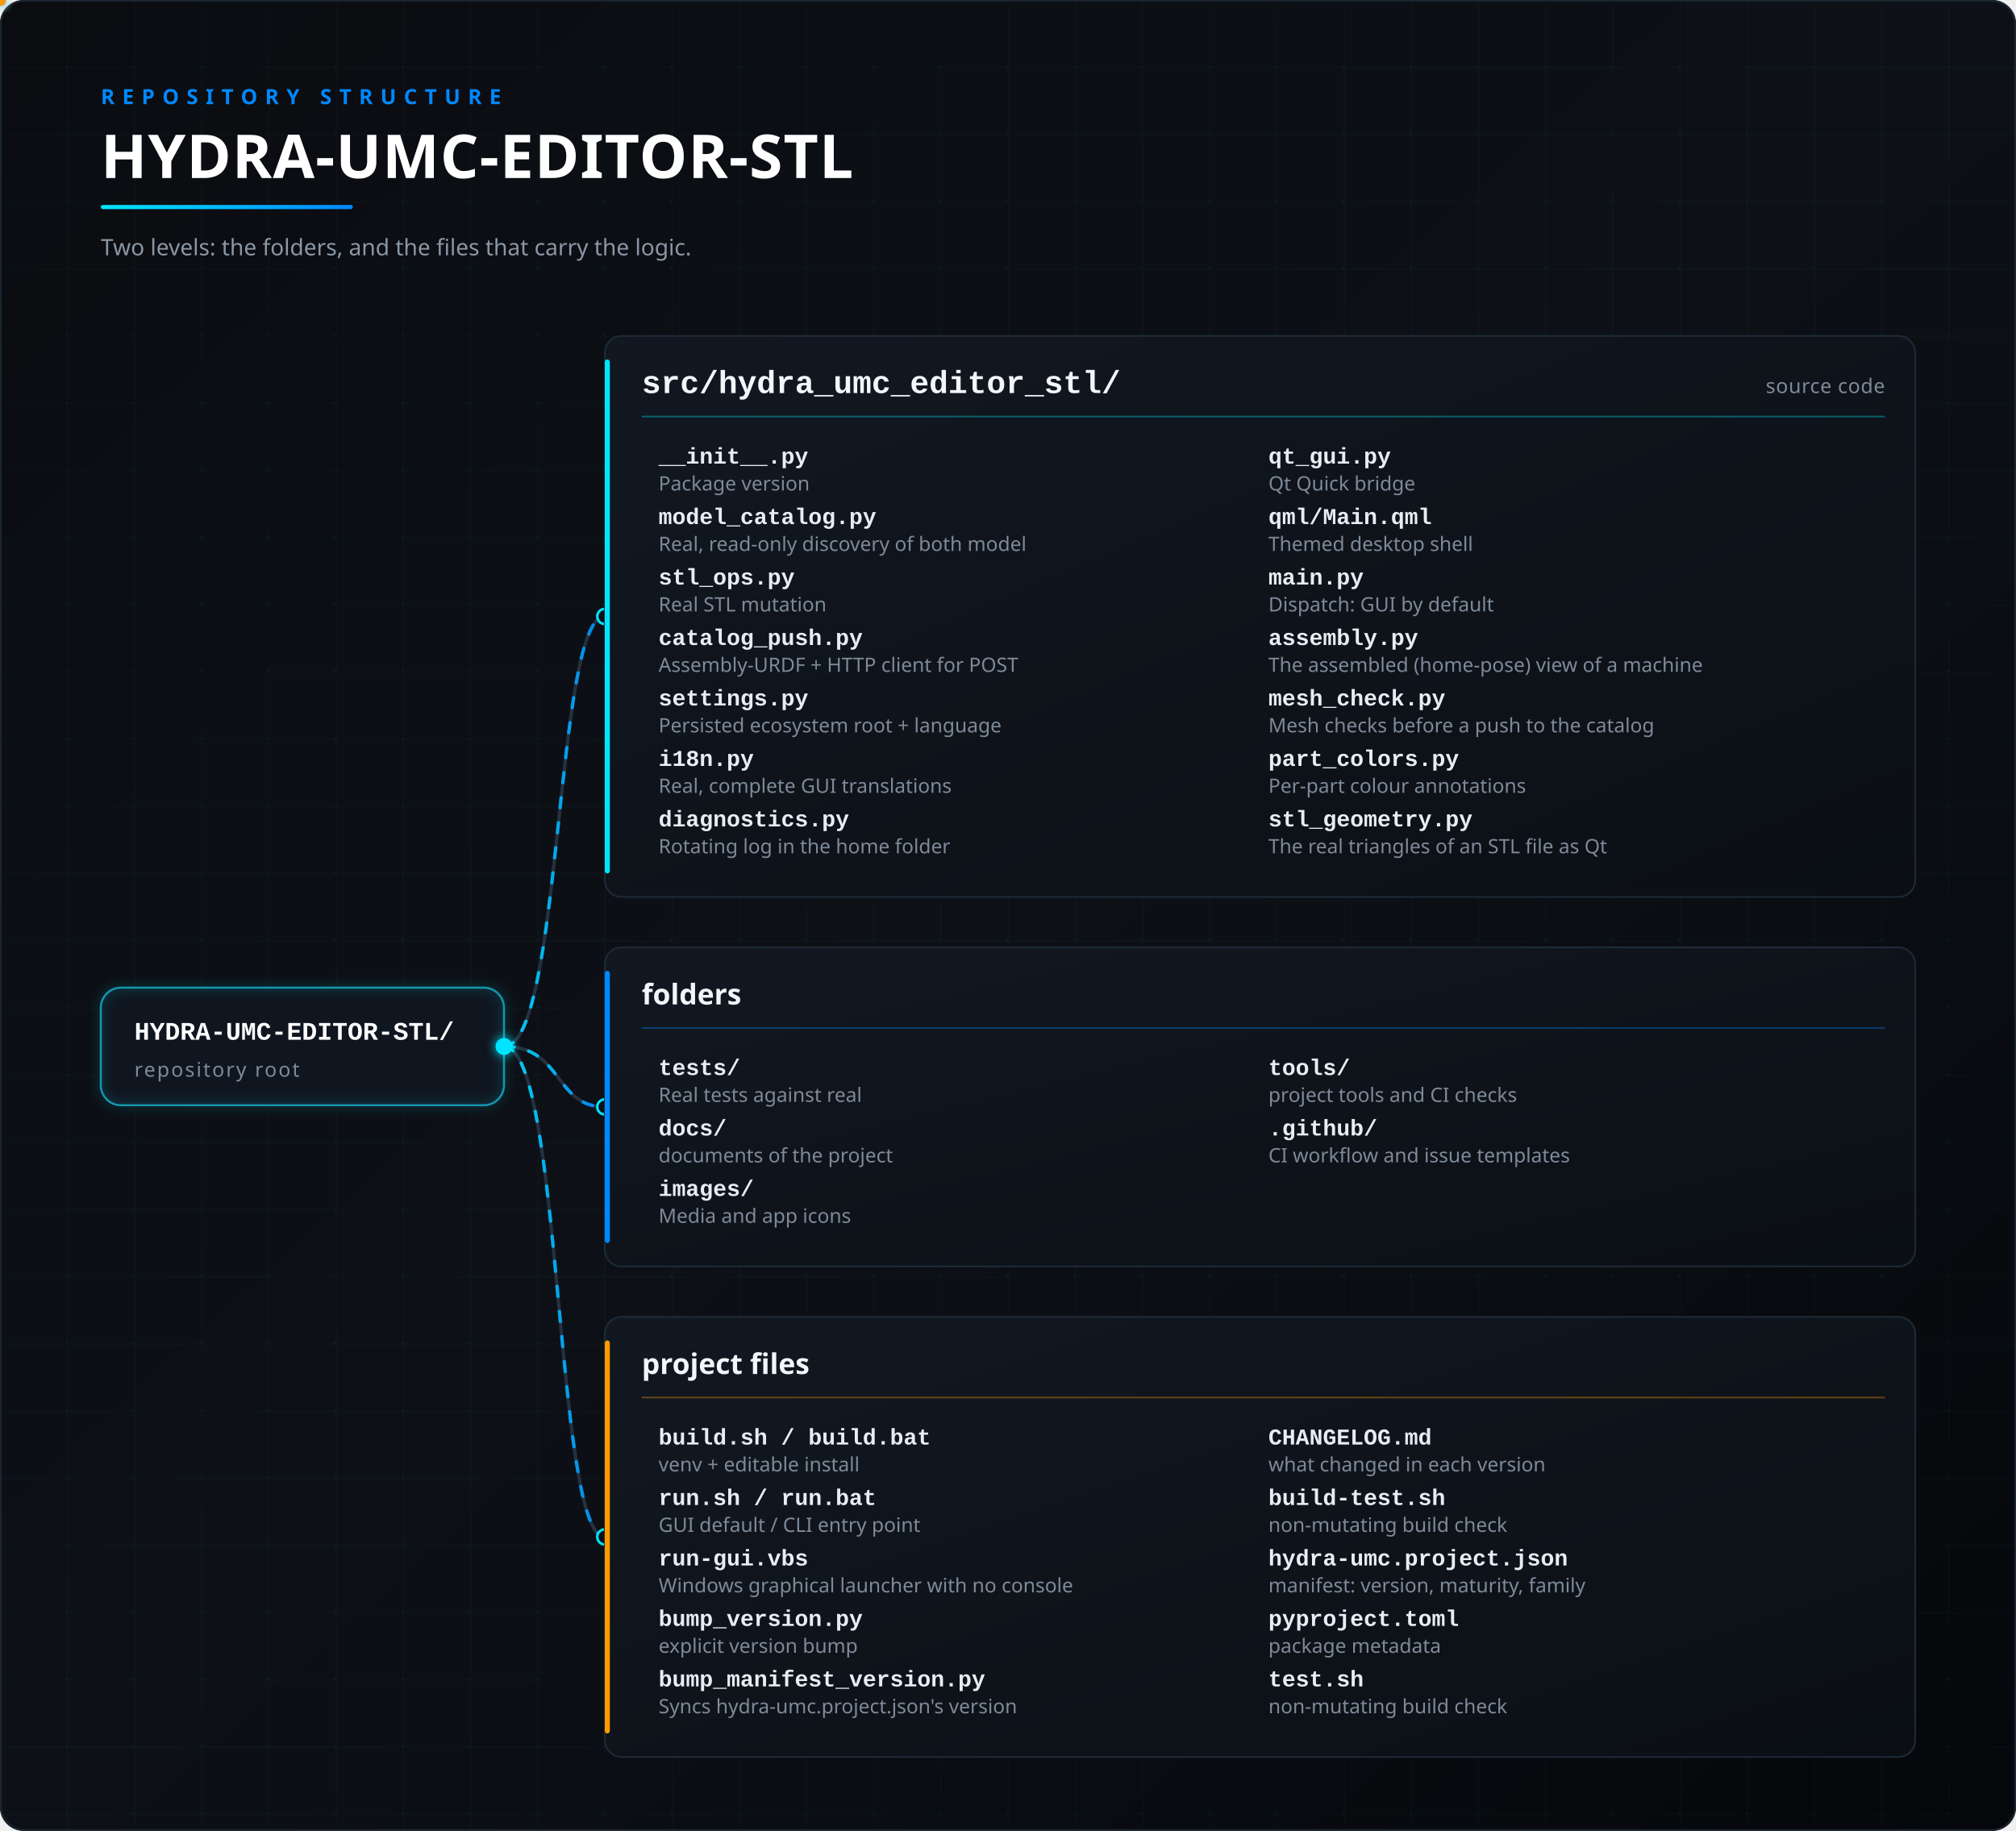
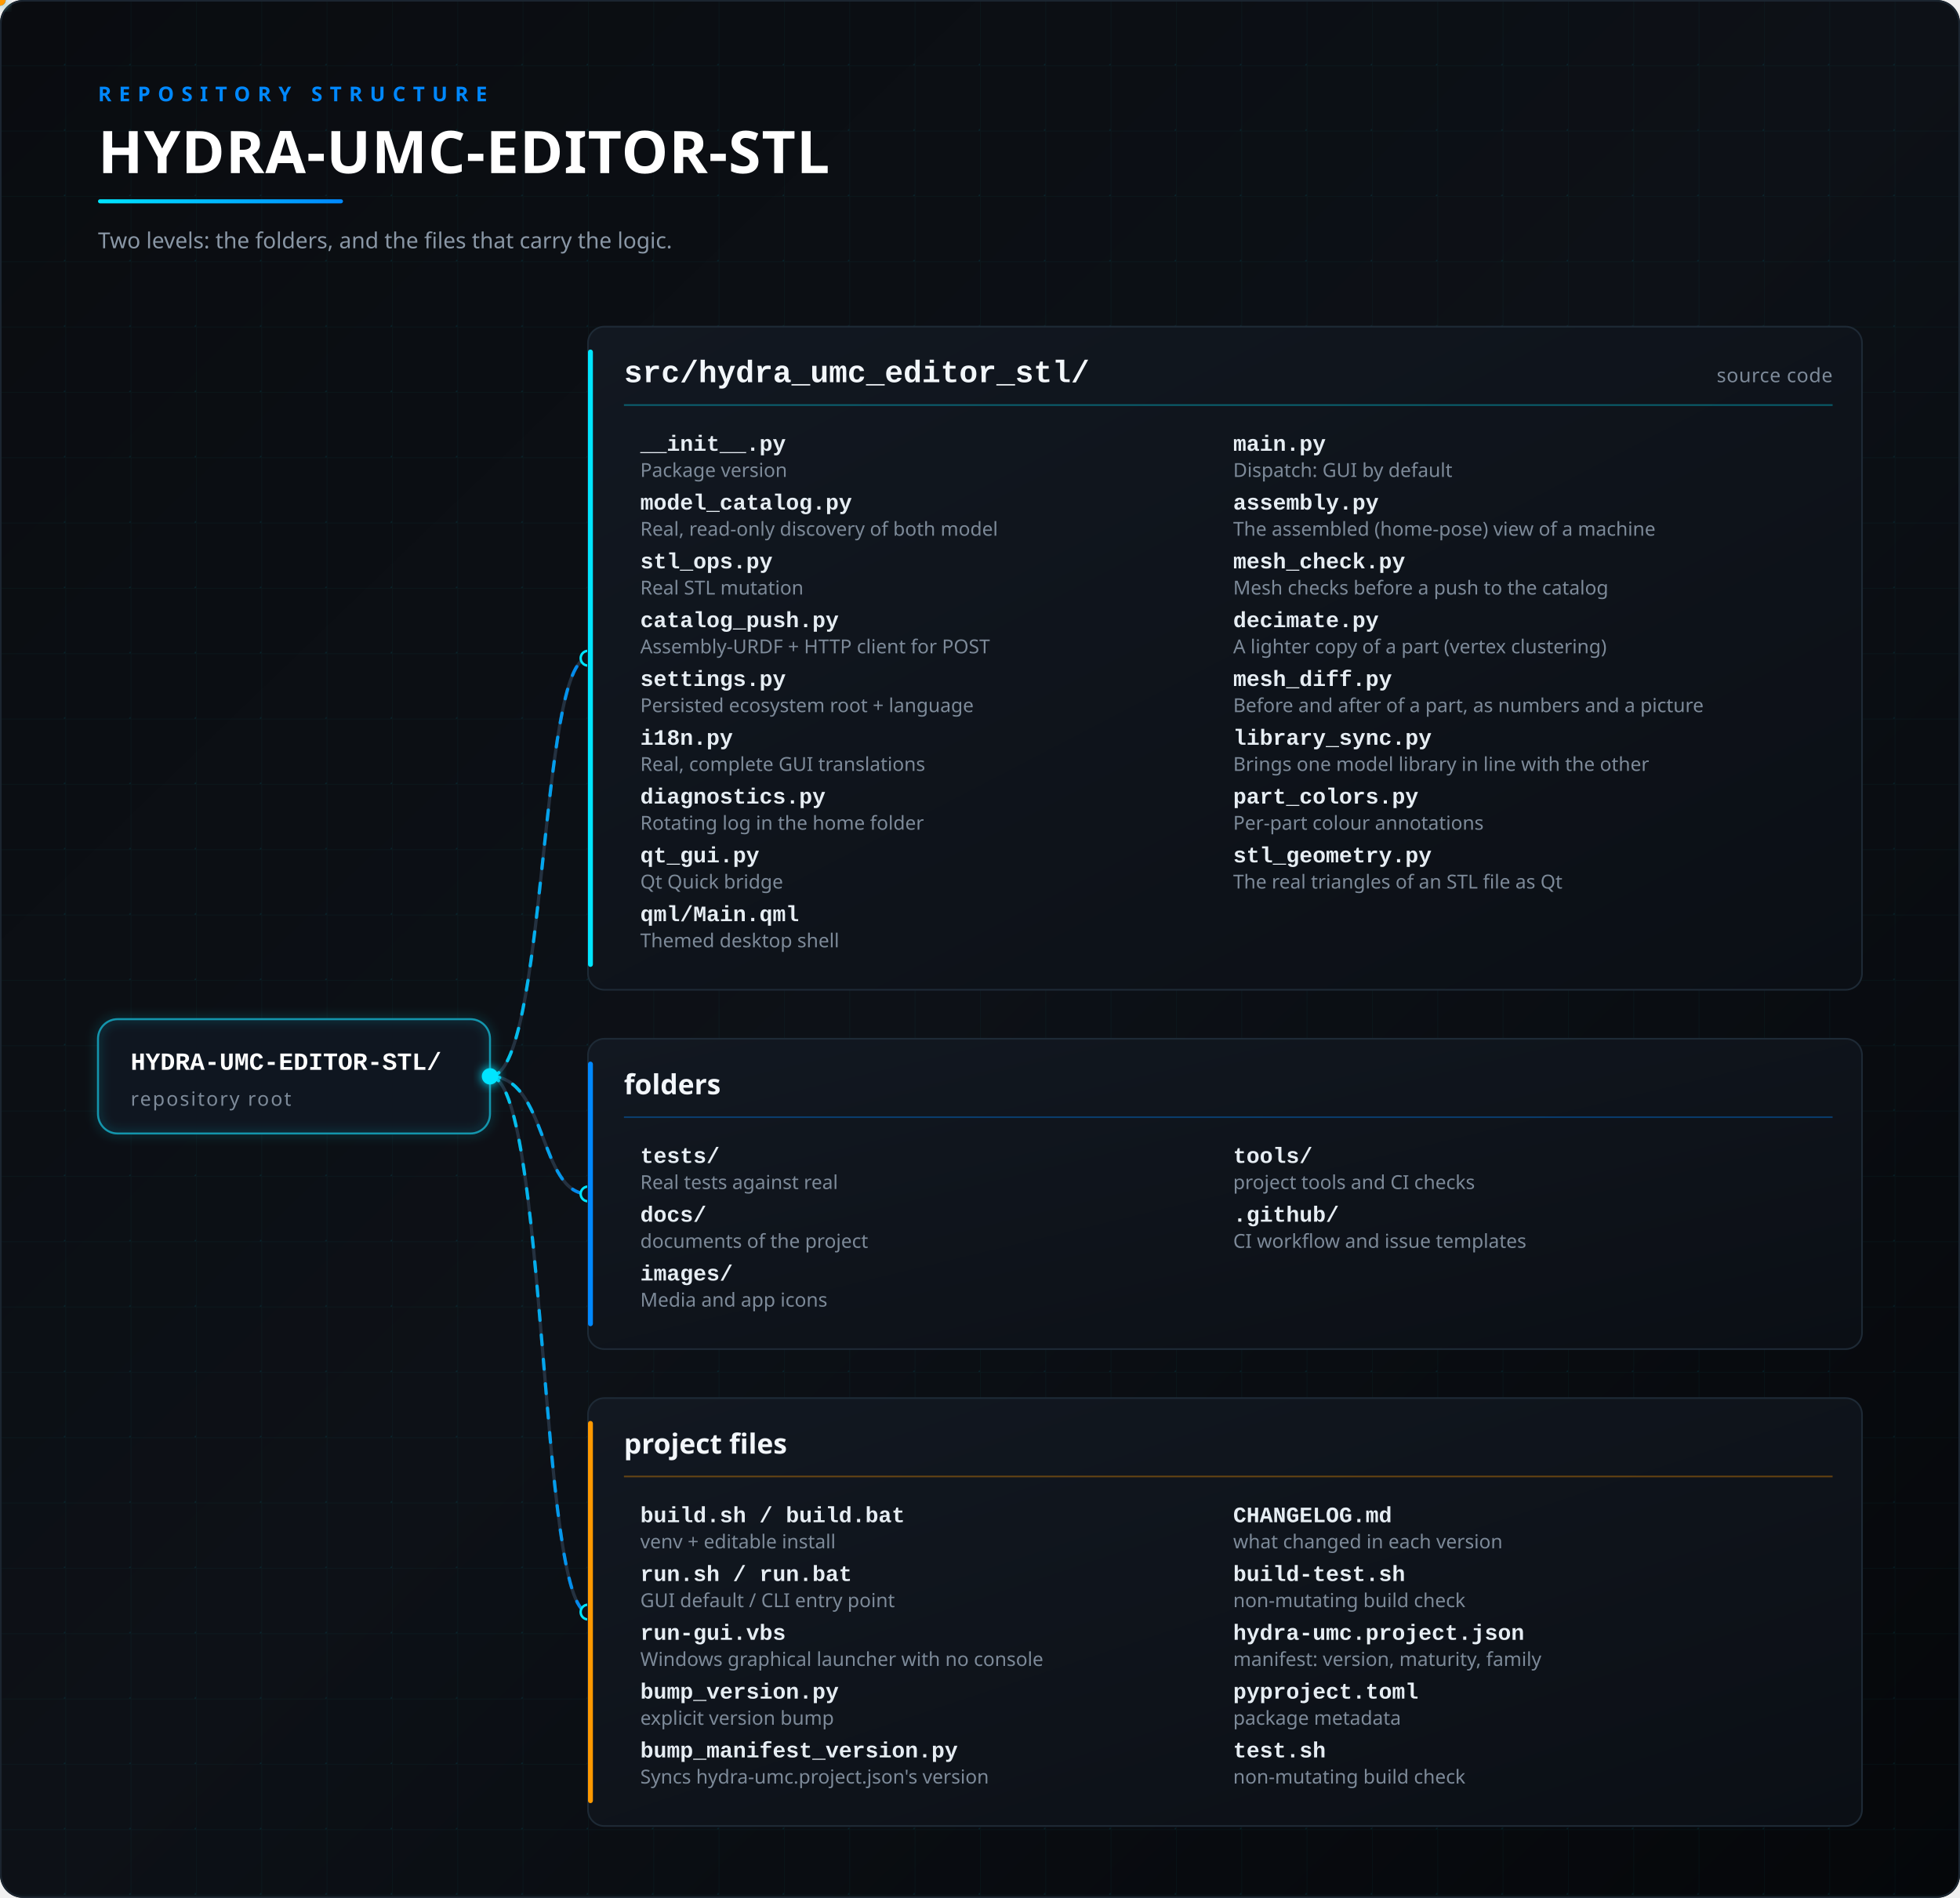
- <svg xmlns="http://www.w3.org/2000/svg" viewBox="0 0 1200 1090" width="100%" role="img" aria-labelledby="t d">
+ <svg xmlns="http://www.w3.org/2000/svg" viewBox="0 0 1200 1162" width="100%" role="img" aria-labelledby="t d">
  <defs>
    <linearGradient id="bg" x1="0" y1="0" x2="1" y2="1">
      <stop offset="0" stop-color="#0A0C10" />
      <stop offset="0.5" stop-color="#0D1117" />
      <stop offset="1" stop-color="#05070A" />
    </linearGradient>
    <linearGradient id="card" x1="0" y1="0" x2="1" y2="1">
      <stop offset="0" stop-color="#121821" />
      <stop offset="1" stop-color="#0B0F15" />
    </linearGradient>
    <linearGradient id="line" x1="0" y1="0" x2="1" y2="0">
      <stop offset="0" stop-color="#00E5FF" />
      <stop offset="1" stop-color="#0088FF" />
    </linearGradient>
    <filter id="glow" x="-50%" y="-50%" width="200%" height="200%">
      <feGaussianBlur stdDeviation="3" result="b" />
      <feMerge>
        <feMergeNode in="b" />
        <feMergeNode in="SourceGraphic" />
      </feMerge>
    </filter>
    <pattern id="grid" width="40" height="40" patternUnits="userSpaceOnUse">
      <path d="M40 0H0V40" fill="none" stroke="#00E5FF" stroke-opacity="0.035" />
      <circle cx="40" cy="40" r="1" fill="#00E5FF" fill-opacity="0.09" />
    </pattern>
  </defs>
-   <rect width="1200" height="1090" rx="14" fill="url(#bg)" />
-   <rect width="1200" height="1090" rx="14" fill="url(#grid)" />
-   <rect x="0.5" y="0.5" width="1199" height="1089" rx="14" fill="none" stroke="#1B2530" />
+   <rect width="1200" height="1162" rx="14" fill="url(#bg)" />
+   <rect width="1200" height="1162" rx="14" fill="url(#grid)" />
+   <rect x="0.5" y="0.5" width="1199" height="1161" rx="14" fill="none" stroke="#1B2530" />
  <text x="60" y="62" font-family="'Segoe UI','Noto Sans','Noto Sans CJK SC','Microsoft YaHei','Yu Gothic','Helvetica Neue',Helvetica,Arial,sans-serif" font-size="12.5" font-weight="600" fill="#0088FF" text-anchor="start" letter-spacing="4.5">REPOSITORY STRUCTURE</text>
  <text x="60" y="106" font-family="'Segoe UI','Noto Sans','Noto Sans CJK SC','Microsoft YaHei','Yu Gothic','Helvetica Neue',Helvetica,Arial,sans-serif" font-size="36" font-weight="700" fill="#FFFFFF" text-anchor="start" letter-spacing="0.5">HYDRA-UMC-EDITOR-STL</text>
  <rect x="60" y="122" width="150" height="2.5" rx="1.25" fill="url(#line)">
    <animate attributeName="width" values="40;150;150" keyTimes="0;0.4;1" dur="3s" repeatCount="indefinite" />
  </rect>
  <text x="60" y="152" font-family="'Segoe UI','Noto Sans','Noto Sans CJK SC','Microsoft YaHei','Yu Gothic','Helvetica Neue',Helvetica,Arial,sans-serif" font-size="13.5" font-weight="400" fill="#8A97A6" text-anchor="start">Two levels: the folders, and the files that carry the logic.</text>
-   <path id="c0" d="M300,623 C335,623 330,367 360,367" fill="none" stroke="#243140" stroke-width="2" />
-   <path d="M300,623 C335,623 330,367 360,367" fill="none" stroke="url(#line)" stroke-width="2" stroke-linecap="round" stroke-dasharray="6 9" opacity="0.9">
+   <path id="c0" d="M300,659 C335,659 330,403 360,403" fill="none" stroke="#243140" stroke-width="2" />
+   <path d="M300,659 C335,659 330,403 360,403" fill="none" stroke="url(#line)" stroke-width="2" stroke-linecap="round" stroke-dasharray="6 9" opacity="0.9">
    <animate attributeName="stroke-dashoffset" from="0" to="-30" dur="1.6s" repeatCount="indefinite" />
  </path>
-   <circle cx="360" cy="367" r="4.5" fill="#0D1117" stroke="#00E5FF" stroke-width="1.5" />
-   <path id="c1" d="M300,623 C335,623 330,659 360,659" fill="none" stroke="#243140" stroke-width="2" />
-   <path d="M300,623 C335,623 330,659 360,659" fill="none" stroke="url(#line)" stroke-width="2" stroke-linecap="round" stroke-dasharray="6 9" opacity="0.9">
+   <circle cx="360" cy="403" r="4.5" fill="#0D1117" stroke="#00E5FF" stroke-width="1.5" />
+   <path id="c1" d="M300,659 C335,659 330,731 360,731" fill="none" stroke="#243140" stroke-width="2" />
+   <path d="M300,659 C335,659 330,731 360,731" fill="none" stroke="url(#line)" stroke-width="2" stroke-linecap="round" stroke-dasharray="6 9" opacity="0.9">
    <animate attributeName="stroke-dashoffset" from="0" to="-30" dur="1.6s" repeatCount="indefinite" />
  </path>
-   <circle cx="360" cy="659" r="4.5" fill="#0D1117" stroke="#00E5FF" stroke-width="1.5" />
-   <path id="c2" d="M300,623 C335,623 330,915 360,915" fill="none" stroke="#243140" stroke-width="2" />
-   <path d="M300,623 C335,623 330,915 360,915" fill="none" stroke="url(#line)" stroke-width="2" stroke-linecap="round" stroke-dasharray="6 9" opacity="0.9">
+   <circle cx="360" cy="731" r="4.5" fill="#0D1117" stroke="#00E5FF" stroke-width="1.5" />
+   <path id="c2" d="M300,659 C335,659 330,987 360,987" fill="none" stroke="#243140" stroke-width="2" />
+   <path d="M300,659 C335,659 330,987 360,987" fill="none" stroke="url(#line)" stroke-width="2" stroke-linecap="round" stroke-dasharray="6 9" opacity="0.9">
    <animate attributeName="stroke-dashoffset" from="0" to="-30" dur="1.6s" repeatCount="indefinite" />
  </path>
-   <circle cx="360" cy="915" r="4.5" fill="#0D1117" stroke="#00E5FF" stroke-width="1.5" />
+   <circle cx="360" cy="987" r="4.5" fill="#0D1117" stroke="#00E5FF" stroke-width="1.5" />
  <circle r="3.5" fill="#00E5FF" filter="url(#glow)">
    <animateMotion dur="3.4s" repeatCount="indefinite">
      <mpath href="#c0" />
    </animateMotion>
  </circle>
  <circle r="3.5" fill="#0088FF" filter="url(#glow)">
    <animateMotion dur="4.2s" repeatCount="indefinite">
      <mpath href="#c1" />
    </animateMotion>
  </circle>
  <circle r="3.5" fill="#FF9900" filter="url(#glow)">
    <animateMotion dur="5.0s" repeatCount="indefinite">
      <mpath href="#c2" />
    </animateMotion>
  </circle>
-   <rect x="60" y="588" width="240" height="70" rx="12" fill="#0F1620" stroke="#2A3A4C" stroke-width="1.2" />
-   <rect x="60" y="588" width="240" height="70" rx="12" fill="none" stroke="#00E5FF" stroke-opacity="0.5" stroke-width="1.2" filter="url(#glow)">
+   <rect x="60" y="624" width="240" height="70" rx="12" fill="#0F1620" stroke="#2A3A4C" stroke-width="1.2" />
+   <rect x="60" y="624" width="240" height="70" rx="12" fill="none" stroke="#00E5FF" stroke-opacity="0.5" stroke-width="1.2" filter="url(#glow)">
    <animate attributeName="stroke-opacity" values="0.15;0.6;0.15" dur="3.6s" repeatCount="indefinite" />
  </rect>
-   <text x="80" y="619" font-family="'JetBrains Mono','Cascadia Code','SFMono-Regular',Consolas,'Liberation Mono',monospace" font-size="15.1" font-weight="700" fill="#FFFFFF" text-anchor="start">HYDRA-UMC-EDITOR-STL/</text>
-   <text x="80" y="641" font-family="'Segoe UI','Noto Sans','Noto Sans CJK SC','Microsoft YaHei','Yu Gothic','Helvetica Neue',Helvetica,Arial,sans-serif" font-size="12" font-weight="400" fill="#7D8A99" text-anchor="start" letter-spacing="1">repository root</text>
-   <circle cx="300" cy="623" r="5" fill="#00E5FF" filter="url(#glow)" />
-   <rect x="360" y="200" width="780" height="334" rx="10" fill="url(#card)" stroke="#1E2A36" stroke-width="1" />
-   <rect x="360" y="214" width="3" height="306" rx="1.5" fill="#00E5FF">
+   <text x="80" y="655" font-family="'JetBrains Mono','Cascadia Code','SFMono-Regular',Consolas,'Liberation Mono',monospace" font-size="15.1" font-weight="700" fill="#FFFFFF" text-anchor="start">HYDRA-UMC-EDITOR-STL/</text>
+   <text x="80" y="677" font-family="'Segoe UI','Noto Sans','Noto Sans CJK SC','Microsoft YaHei','Yu Gothic','Helvetica Neue',Helvetica,Arial,sans-serif" font-size="12" font-weight="400" fill="#7D8A99" text-anchor="start" letter-spacing="1">repository root</text>
+   <circle cx="300" cy="659" r="5" fill="#00E5FF" filter="url(#glow)" />
+   <rect x="360" y="200" width="780" height="406" rx="10" fill="url(#card)" stroke="#1E2A36" stroke-width="1" />
+   <rect x="360" y="214" width="3" height="378" rx="1.5" fill="#00E5FF">
    <animate attributeName="opacity" values="0.55;1;0.55" dur="4s" begin="0s" repeatCount="indefinite" />
  </rect>
  <text x="382" y="234" font-family="'JetBrains Mono','Cascadia Code','SFMono-Regular',Consolas,'Liberation Mono',monospace" font-size="19" font-weight="700" fill="#F2F6FA" text-anchor="start">src/hydra_umc_editor_stl/</text>
  <text x="1122" y="234" font-family="'Segoe UI','Noto Sans','Noto Sans CJK SC','Microsoft YaHei','Yu Gothic','Helvetica Neue',Helvetica,Arial,sans-serif" font-size="12" font-weight="400" fill="#7D8A99" text-anchor="end" letter-spacing="0.3">source code</text>
  <line x1="382" y1="248" x2="1122" y2="248" stroke="#00E5FF" stroke-opacity="0.35" stroke-width="1" />
  <text x="392" y="276" font-family="'JetBrains Mono','Cascadia Code','SFMono-Regular',Consolas,'Liberation Mono',monospace" font-size="13.5" font-weight="600" fill="#E6EDF3" text-anchor="start">__init__.py</text>
  <text x="392" y="292" font-family="'Segoe UI','Noto Sans','Noto Sans CJK SC','Microsoft YaHei','Yu Gothic','Helvetica Neue',Helvetica,Arial,sans-serif" font-size="11.8" font-weight="400" fill="#7D8A99" text-anchor="start">Package version</text>
  <text x="392" y="312" font-family="'JetBrains Mono','Cascadia Code','SFMono-Regular',Consolas,'Liberation Mono',monospace" font-size="13.5" font-weight="600" fill="#E6EDF3" text-anchor="start">model_catalog.py</text>
  <text x="392" y="328" font-family="'Segoe UI','Noto Sans','Noto Sans CJK SC','Microsoft YaHei','Yu Gothic','Helvetica Neue',Helvetica,Arial,sans-serif" font-size="11.8" font-weight="400" fill="#7D8A99" text-anchor="start">Real, read-only discovery of both model</text>
  <text x="392" y="348" font-family="'JetBrains Mono','Cascadia Code','SFMono-Regular',Consolas,'Liberation Mono',monospace" font-size="13.5" font-weight="600" fill="#E6EDF3" text-anchor="start">stl_ops.py</text>
  <text x="392" y="364" font-family="'Segoe UI','Noto Sans','Noto Sans CJK SC','Microsoft YaHei','Yu Gothic','Helvetica Neue',Helvetica,Arial,sans-serif" font-size="11.8" font-weight="400" fill="#7D8A99" text-anchor="start">Real STL mutation</text>
  <text x="392" y="384" font-family="'JetBrains Mono','Cascadia Code','SFMono-Regular',Consolas,'Liberation Mono',monospace" font-size="13.5" font-weight="600" fill="#E6EDF3" text-anchor="start">catalog_push.py</text>
  <text x="392" y="400" font-family="'Segoe UI','Noto Sans','Noto Sans CJK SC','Microsoft YaHei','Yu Gothic','Helvetica Neue',Helvetica,Arial,sans-serif" font-size="11.8" font-weight="400" fill="#7D8A99" text-anchor="start">Assembly-URDF + HTTP client for POST</text>
  <text x="392" y="420" font-family="'JetBrains Mono','Cascadia Code','SFMono-Regular',Consolas,'Liberation Mono',monospace" font-size="13.5" font-weight="600" fill="#E6EDF3" text-anchor="start">settings.py</text>
  <text x="392" y="436" font-family="'Segoe UI','Noto Sans','Noto Sans CJK SC','Microsoft YaHei','Yu Gothic','Helvetica Neue',Helvetica,Arial,sans-serif" font-size="11.8" font-weight="400" fill="#7D8A99" text-anchor="start">Persisted ecosystem root + language</text>
  <text x="392" y="456" font-family="'JetBrains Mono','Cascadia Code','SFMono-Regular',Consolas,'Liberation Mono',monospace" font-size="13.5" font-weight="600" fill="#E6EDF3" text-anchor="start">i18n.py</text>
  <text x="392" y="472" font-family="'Segoe UI','Noto Sans','Noto Sans CJK SC','Microsoft YaHei','Yu Gothic','Helvetica Neue',Helvetica,Arial,sans-serif" font-size="11.8" font-weight="400" fill="#7D8A99" text-anchor="start">Real, complete GUI translations</text>
  <text x="392" y="492" font-family="'JetBrains Mono','Cascadia Code','SFMono-Regular',Consolas,'Liberation Mono',monospace" font-size="13.5" font-weight="600" fill="#E6EDF3" text-anchor="start">diagnostics.py</text>
  <text x="392" y="508" font-family="'Segoe UI','Noto Sans','Noto Sans CJK SC','Microsoft YaHei','Yu Gothic','Helvetica Neue',Helvetica,Arial,sans-serif" font-size="11.8" font-weight="400" fill="#7D8A99" text-anchor="start">Rotating log in the home folder</text>
-   <text x="755" y="276" font-family="'JetBrains Mono','Cascadia Code','SFMono-Regular',Consolas,'Liberation Mono',monospace" font-size="13.5" font-weight="600" fill="#E6EDF3" text-anchor="start">qt_gui.py</text>
-   <text x="755" y="292" font-family="'Segoe UI','Noto Sans','Noto Sans CJK SC','Microsoft YaHei','Yu Gothic','Helvetica Neue',Helvetica,Arial,sans-serif" font-size="11.8" font-weight="400" fill="#7D8A99" text-anchor="start">Qt Quick bridge</text>
-   <text x="755" y="312" font-family="'JetBrains Mono','Cascadia Code','SFMono-Regular',Consolas,'Liberation Mono',monospace" font-size="13.5" font-weight="600" fill="#E6EDF3" text-anchor="start">qml/Main.qml</text>
-   <text x="755" y="328" font-family="'Segoe UI','Noto Sans','Noto Sans CJK SC','Microsoft YaHei','Yu Gothic','Helvetica Neue',Helvetica,Arial,sans-serif" font-size="11.8" font-weight="400" fill="#7D8A99" text-anchor="start">Themed desktop shell</text>
-   <text x="755" y="348" font-family="'JetBrains Mono','Cascadia Code','SFMono-Regular',Consolas,'Liberation Mono',monospace" font-size="13.5" font-weight="600" fill="#E6EDF3" text-anchor="start">main.py</text>
-   <text x="755" y="364" font-family="'Segoe UI','Noto Sans','Noto Sans CJK SC','Microsoft YaHei','Yu Gothic','Helvetica Neue',Helvetica,Arial,sans-serif" font-size="11.8" font-weight="400" fill="#7D8A99" text-anchor="start">Dispatch: GUI by default</text>
-   <text x="755" y="384" font-family="'JetBrains Mono','Cascadia Code','SFMono-Regular',Consolas,'Liberation Mono',monospace" font-size="13.5" font-weight="600" fill="#E6EDF3" text-anchor="start">assembly.py</text>
-   <text x="755" y="400" font-family="'Segoe UI','Noto Sans','Noto Sans CJK SC','Microsoft YaHei','Yu Gothic','Helvetica Neue',Helvetica,Arial,sans-serif" font-size="11.8" font-weight="400" fill="#7D8A99" text-anchor="start">The assembled (home-pose) view of a machine</text>
-   <text x="755" y="420" font-family="'JetBrains Mono','Cascadia Code','SFMono-Regular',Consolas,'Liberation Mono',monospace" font-size="13.5" font-weight="600" fill="#E6EDF3" text-anchor="start">mesh_check.py</text>
-   <text x="755" y="436" font-family="'Segoe UI','Noto Sans','Noto Sans CJK SC','Microsoft YaHei','Yu Gothic','Helvetica Neue',Helvetica,Arial,sans-serif" font-size="11.8" font-weight="400" fill="#7D8A99" text-anchor="start">Mesh checks before a push to the catalog</text>
-   <text x="755" y="456" font-family="'JetBrains Mono','Cascadia Code','SFMono-Regular',Consolas,'Liberation Mono',monospace" font-size="13.5" font-weight="600" fill="#E6EDF3" text-anchor="start">part_colors.py</text>
-   <text x="755" y="472" font-family="'Segoe UI','Noto Sans','Noto Sans CJK SC','Microsoft YaHei','Yu Gothic','Helvetica Neue',Helvetica,Arial,sans-serif" font-size="11.8" font-weight="400" fill="#7D8A99" text-anchor="start">Per-part colour annotations</text>
-   <text x="755" y="492" font-family="'JetBrains Mono','Cascadia Code','SFMono-Regular',Consolas,'Liberation Mono',monospace" font-size="13.5" font-weight="600" fill="#E6EDF3" text-anchor="start">stl_geometry.py</text>
-   <text x="755" y="508" font-family="'Segoe UI','Noto Sans','Noto Sans CJK SC','Microsoft YaHei','Yu Gothic','Helvetica Neue',Helvetica,Arial,sans-serif" font-size="11.8" font-weight="400" fill="#7D8A99" text-anchor="start">The real triangles of an STL file as Qt</text>
-   <rect x="360" y="564" width="780" height="190" rx="10" fill="url(#card)" stroke="#1E2A36" stroke-width="1" />
-   <rect x="360" y="578" width="3" height="162" rx="1.5" fill="#0088FF">
+   <text x="392" y="528" font-family="'JetBrains Mono','Cascadia Code','SFMono-Regular',Consolas,'Liberation Mono',monospace" font-size="13.5" font-weight="600" fill="#E6EDF3" text-anchor="start">qt_gui.py</text>
+   <text x="392" y="544" font-family="'Segoe UI','Noto Sans','Noto Sans CJK SC','Microsoft YaHei','Yu Gothic','Helvetica Neue',Helvetica,Arial,sans-serif" font-size="11.8" font-weight="400" fill="#7D8A99" text-anchor="start">Qt Quick bridge</text>
+   <text x="392" y="564" font-family="'JetBrains Mono','Cascadia Code','SFMono-Regular',Consolas,'Liberation Mono',monospace" font-size="13.5" font-weight="600" fill="#E6EDF3" text-anchor="start">qml/Main.qml</text>
+   <text x="392" y="580" font-family="'Segoe UI','Noto Sans','Noto Sans CJK SC','Microsoft YaHei','Yu Gothic','Helvetica Neue',Helvetica,Arial,sans-serif" font-size="11.8" font-weight="400" fill="#7D8A99" text-anchor="start">Themed desktop shell</text>
+   <text x="755" y="276" font-family="'JetBrains Mono','Cascadia Code','SFMono-Regular',Consolas,'Liberation Mono',monospace" font-size="13.5" font-weight="600" fill="#E6EDF3" text-anchor="start">main.py</text>
+   <text x="755" y="292" font-family="'Segoe UI','Noto Sans','Noto Sans CJK SC','Microsoft YaHei','Yu Gothic','Helvetica Neue',Helvetica,Arial,sans-serif" font-size="11.8" font-weight="400" fill="#7D8A99" text-anchor="start">Dispatch: GUI by default</text>
+   <text x="755" y="312" font-family="'JetBrains Mono','Cascadia Code','SFMono-Regular',Consolas,'Liberation Mono',monospace" font-size="13.5" font-weight="600" fill="#E6EDF3" text-anchor="start">assembly.py</text>
+   <text x="755" y="328" font-family="'Segoe UI','Noto Sans','Noto Sans CJK SC','Microsoft YaHei','Yu Gothic','Helvetica Neue',Helvetica,Arial,sans-serif" font-size="11.8" font-weight="400" fill="#7D8A99" text-anchor="start">The assembled (home-pose) view of a machine</text>
+   <text x="755" y="348" font-family="'JetBrains Mono','Cascadia Code','SFMono-Regular',Consolas,'Liberation Mono',monospace" font-size="13.5" font-weight="600" fill="#E6EDF3" text-anchor="start">mesh_check.py</text>
+   <text x="755" y="364" font-family="'Segoe UI','Noto Sans','Noto Sans CJK SC','Microsoft YaHei','Yu Gothic','Helvetica Neue',Helvetica,Arial,sans-serif" font-size="11.8" font-weight="400" fill="#7D8A99" text-anchor="start">Mesh checks before a push to the catalog</text>
+   <text x="755" y="384" font-family="'JetBrains Mono','Cascadia Code','SFMono-Regular',Consolas,'Liberation Mono',monospace" font-size="13.5" font-weight="600" fill="#E6EDF3" text-anchor="start">decimate.py</text>
+   <text x="755" y="400" font-family="'Segoe UI','Noto Sans','Noto Sans CJK SC','Microsoft YaHei','Yu Gothic','Helvetica Neue',Helvetica,Arial,sans-serif" font-size="11.8" font-weight="400" fill="#7D8A99" text-anchor="start">A lighter copy of a part (vertex clustering)</text>
+   <text x="755" y="420" font-family="'JetBrains Mono','Cascadia Code','SFMono-Regular',Consolas,'Liberation Mono',monospace" font-size="13.5" font-weight="600" fill="#E6EDF3" text-anchor="start">mesh_diff.py</text>
+   <text x="755" y="436" font-family="'Segoe UI','Noto Sans','Noto Sans CJK SC','Microsoft YaHei','Yu Gothic','Helvetica Neue',Helvetica,Arial,sans-serif" font-size="11.8" font-weight="400" fill="#7D8A99" text-anchor="start">Before and after of a part, as numbers and a picture</text>
+   <text x="755" y="456" font-family="'JetBrains Mono','Cascadia Code','SFMono-Regular',Consolas,'Liberation Mono',monospace" font-size="13.5" font-weight="600" fill="#E6EDF3" text-anchor="start">library_sync.py</text>
+   <text x="755" y="472" font-family="'Segoe UI','Noto Sans','Noto Sans CJK SC','Microsoft YaHei','Yu Gothic','Helvetica Neue',Helvetica,Arial,sans-serif" font-size="11.8" font-weight="400" fill="#7D8A99" text-anchor="start">Brings one model library in line with the other</text>
+   <text x="755" y="492" font-family="'JetBrains Mono','Cascadia Code','SFMono-Regular',Consolas,'Liberation Mono',monospace" font-size="13.5" font-weight="600" fill="#E6EDF3" text-anchor="start">part_colors.py</text>
+   <text x="755" y="508" font-family="'Segoe UI','Noto Sans','Noto Sans CJK SC','Microsoft YaHei','Yu Gothic','Helvetica Neue',Helvetica,Arial,sans-serif" font-size="11.8" font-weight="400" fill="#7D8A99" text-anchor="start">Per-part colour annotations</text>
+   <text x="755" y="528" font-family="'JetBrains Mono','Cascadia Code','SFMono-Regular',Consolas,'Liberation Mono',monospace" font-size="13.5" font-weight="600" fill="#E6EDF3" text-anchor="start">stl_geometry.py</text>
+   <text x="755" y="544" font-family="'Segoe UI','Noto Sans','Noto Sans CJK SC','Microsoft YaHei','Yu Gothic','Helvetica Neue',Helvetica,Arial,sans-serif" font-size="11.8" font-weight="400" fill="#7D8A99" text-anchor="start">The real triangles of an STL file as Qt</text>
+   <rect x="360" y="636" width="780" height="190" rx="10" fill="url(#card)" stroke="#1E2A36" stroke-width="1" />
+   <rect x="360" y="650" width="3" height="162" rx="1.5" fill="#0088FF">
    <animate attributeName="opacity" values="0.55;1;0.55" dur="4s" begin="0.6s" repeatCount="indefinite" />
  </rect>
-   <text x="382" y="598" font-family="'Segoe UI','Noto Sans','Noto Sans CJK SC','Microsoft YaHei','Yu Gothic','Helvetica Neue',Helvetica,Arial,sans-serif" font-size="17" font-weight="700" fill="#F2F6FA" text-anchor="start">folders</text>
-   <line x1="382" y1="612" x2="1122" y2="612" stroke="#0088FF" stroke-opacity="0.35" stroke-width="1" />
-   <text x="392" y="640" font-family="'JetBrains Mono','Cascadia Code','SFMono-Regular',Consolas,'Liberation Mono',monospace" font-size="13.5" font-weight="600" fill="#E6EDF3" text-anchor="start">tests/</text>
-   <text x="392" y="656" font-family="'Segoe UI','Noto Sans','Noto Sans CJK SC','Microsoft YaHei','Yu Gothic','Helvetica Neue',Helvetica,Arial,sans-serif" font-size="11.8" font-weight="400" fill="#7D8A99" text-anchor="start">Real tests against real</text>
-   <text x="392" y="676" font-family="'JetBrains Mono','Cascadia Code','SFMono-Regular',Consolas,'Liberation Mono',monospace" font-size="13.5" font-weight="600" fill="#E6EDF3" text-anchor="start">docs/</text>
-   <text x="392" y="692" font-family="'Segoe UI','Noto Sans','Noto Sans CJK SC','Microsoft YaHei','Yu Gothic','Helvetica Neue',Helvetica,Arial,sans-serif" font-size="11.8" font-weight="400" fill="#7D8A99" text-anchor="start">documents of the project</text>
-   <text x="392" y="712" font-family="'JetBrains Mono','Cascadia Code','SFMono-Regular',Consolas,'Liberation Mono',monospace" font-size="13.5" font-weight="600" fill="#E6EDF3" text-anchor="start">images/</text>
-   <text x="392" y="728" font-family="'Segoe UI','Noto Sans','Noto Sans CJK SC','Microsoft YaHei','Yu Gothic','Helvetica Neue',Helvetica,Arial,sans-serif" font-size="11.8" font-weight="400" fill="#7D8A99" text-anchor="start">Media and app icons</text>
-   <text x="755" y="640" font-family="'JetBrains Mono','Cascadia Code','SFMono-Regular',Consolas,'Liberation Mono',monospace" font-size="13.5" font-weight="600" fill="#E6EDF3" text-anchor="start">tools/</text>
-   <text x="755" y="656" font-family="'Segoe UI','Noto Sans','Noto Sans CJK SC','Microsoft YaHei','Yu Gothic','Helvetica Neue',Helvetica,Arial,sans-serif" font-size="11.8" font-weight="400" fill="#7D8A99" text-anchor="start">project tools and CI checks</text>
-   <text x="755" y="676" font-family="'JetBrains Mono','Cascadia Code','SFMono-Regular',Consolas,'Liberation Mono',monospace" font-size="13.5" font-weight="600" fill="#E6EDF3" text-anchor="start">.github/</text>
-   <text x="755" y="692" font-family="'Segoe UI','Noto Sans','Noto Sans CJK SC','Microsoft YaHei','Yu Gothic','Helvetica Neue',Helvetica,Arial,sans-serif" font-size="11.8" font-weight="400" fill="#7D8A99" text-anchor="start">CI workflow and issue templates</text>
-   <rect x="360" y="784" width="780" height="262" rx="10" fill="url(#card)" stroke="#1E2A36" stroke-width="1" />
-   <rect x="360" y="798" width="3" height="234" rx="1.5" fill="#FF9900">
+   <text x="382" y="670" font-family="'Segoe UI','Noto Sans','Noto Sans CJK SC','Microsoft YaHei','Yu Gothic','Helvetica Neue',Helvetica,Arial,sans-serif" font-size="17" font-weight="700" fill="#F2F6FA" text-anchor="start">folders</text>
+   <line x1="382" y1="684" x2="1122" y2="684" stroke="#0088FF" stroke-opacity="0.35" stroke-width="1" />
+   <text x="392" y="712" font-family="'JetBrains Mono','Cascadia Code','SFMono-Regular',Consolas,'Liberation Mono',monospace" font-size="13.5" font-weight="600" fill="#E6EDF3" text-anchor="start">tests/</text>
+   <text x="392" y="728" font-family="'Segoe UI','Noto Sans','Noto Sans CJK SC','Microsoft YaHei','Yu Gothic','Helvetica Neue',Helvetica,Arial,sans-serif" font-size="11.8" font-weight="400" fill="#7D8A99" text-anchor="start">Real tests against real</text>
+   <text x="392" y="748" font-family="'JetBrains Mono','Cascadia Code','SFMono-Regular',Consolas,'Liberation Mono',monospace" font-size="13.5" font-weight="600" fill="#E6EDF3" text-anchor="start">docs/</text>
+   <text x="392" y="764" font-family="'Segoe UI','Noto Sans','Noto Sans CJK SC','Microsoft YaHei','Yu Gothic','Helvetica Neue',Helvetica,Arial,sans-serif" font-size="11.8" font-weight="400" fill="#7D8A99" text-anchor="start">documents of the project</text>
+   <text x="392" y="784" font-family="'JetBrains Mono','Cascadia Code','SFMono-Regular',Consolas,'Liberation Mono',monospace" font-size="13.5" font-weight="600" fill="#E6EDF3" text-anchor="start">images/</text>
+   <text x="392" y="800" font-family="'Segoe UI','Noto Sans','Noto Sans CJK SC','Microsoft YaHei','Yu Gothic','Helvetica Neue',Helvetica,Arial,sans-serif" font-size="11.8" font-weight="400" fill="#7D8A99" text-anchor="start">Media and app icons</text>
+   <text x="755" y="712" font-family="'JetBrains Mono','Cascadia Code','SFMono-Regular',Consolas,'Liberation Mono',monospace" font-size="13.5" font-weight="600" fill="#E6EDF3" text-anchor="start">tools/</text>
+   <text x="755" y="728" font-family="'Segoe UI','Noto Sans','Noto Sans CJK SC','Microsoft YaHei','Yu Gothic','Helvetica Neue',Helvetica,Arial,sans-serif" font-size="11.8" font-weight="400" fill="#7D8A99" text-anchor="start">project tools and CI checks</text>
+   <text x="755" y="748" font-family="'JetBrains Mono','Cascadia Code','SFMono-Regular',Consolas,'Liberation Mono',monospace" font-size="13.5" font-weight="600" fill="#E6EDF3" text-anchor="start">.github/</text>
+   <text x="755" y="764" font-family="'Segoe UI','Noto Sans','Noto Sans CJK SC','Microsoft YaHei','Yu Gothic','Helvetica Neue',Helvetica,Arial,sans-serif" font-size="11.8" font-weight="400" fill="#7D8A99" text-anchor="start">CI workflow and issue templates</text>
+   <rect x="360" y="856" width="780" height="262" rx="10" fill="url(#card)" stroke="#1E2A36" stroke-width="1" />
+   <rect x="360" y="870" width="3" height="234" rx="1.5" fill="#FF9900">
    <animate attributeName="opacity" values="0.55;1;0.55" dur="4s" begin="1.2s" repeatCount="indefinite" />
  </rect>
-   <text x="382" y="818" font-family="'Segoe UI','Noto Sans','Noto Sans CJK SC','Microsoft YaHei','Yu Gothic','Helvetica Neue',Helvetica,Arial,sans-serif" font-size="17" font-weight="700" fill="#F2F6FA" text-anchor="start">project files</text>
-   <line x1="382" y1="832" x2="1122" y2="832" stroke="#FF9900" stroke-opacity="0.35" stroke-width="1" />
-   <text x="392" y="860" font-family="'JetBrains Mono','Cascadia Code','SFMono-Regular',Consolas,'Liberation Mono',monospace" font-size="13.5" font-weight="600" fill="#E6EDF3" text-anchor="start">build.sh / build.bat</text>
-   <text x="392" y="876" font-family="'Segoe UI','Noto Sans','Noto Sans CJK SC','Microsoft YaHei','Yu Gothic','Helvetica Neue',Helvetica,Arial,sans-serif" font-size="11.8" font-weight="400" fill="#7D8A99" text-anchor="start">venv + editable install</text>
-   <text x="392" y="896" font-family="'JetBrains Mono','Cascadia Code','SFMono-Regular',Consolas,'Liberation Mono',monospace" font-size="13.5" font-weight="600" fill="#E6EDF3" text-anchor="start">run.sh / run.bat</text>
-   <text x="392" y="912" font-family="'Segoe UI','Noto Sans','Noto Sans CJK SC','Microsoft YaHei','Yu Gothic','Helvetica Neue',Helvetica,Arial,sans-serif" font-size="11.8" font-weight="400" fill="#7D8A99" text-anchor="start">GUI default / CLI entry point</text>
-   <text x="392" y="932" font-family="'JetBrains Mono','Cascadia Code','SFMono-Regular',Consolas,'Liberation Mono',monospace" font-size="13.5" font-weight="600" fill="#E6EDF3" text-anchor="start">run-gui.vbs</text>
-   <text x="392" y="948" font-family="'Segoe UI','Noto Sans','Noto Sans CJK SC','Microsoft YaHei','Yu Gothic','Helvetica Neue',Helvetica,Arial,sans-serif" font-size="11.8" font-weight="400" fill="#7D8A99" text-anchor="start">Windows graphical launcher with no console</text>
-   <text x="392" y="968" font-family="'JetBrains Mono','Cascadia Code','SFMono-Regular',Consolas,'Liberation Mono',monospace" font-size="13.5" font-weight="600" fill="#E6EDF3" text-anchor="start">bump_version.py</text>
-   <text x="392" y="984" font-family="'Segoe UI','Noto Sans','Noto Sans CJK SC','Microsoft YaHei','Yu Gothic','Helvetica Neue',Helvetica,Arial,sans-serif" font-size="11.8" font-weight="400" fill="#7D8A99" text-anchor="start">explicit version bump</text>
-   <text x="392" y="1004" font-family="'JetBrains Mono','Cascadia Code','SFMono-Regular',Consolas,'Liberation Mono',monospace" font-size="13.5" font-weight="600" fill="#E6EDF3" text-anchor="start">bump_manifest_version.py</text>
-   <text x="392" y="1020" font-family="'Segoe UI','Noto Sans','Noto Sans CJK SC','Microsoft YaHei','Yu Gothic','Helvetica Neue',Helvetica,Arial,sans-serif" font-size="11.8" font-weight="400" fill="#7D8A99" text-anchor="start">Syncs hydra-umc.project.json's version</text>
-   <text x="755" y="860" font-family="'JetBrains Mono','Cascadia Code','SFMono-Regular',Consolas,'Liberation Mono',monospace" font-size="13.5" font-weight="600" fill="#E6EDF3" text-anchor="start">CHANGELOG.md</text>
-   <text x="755" y="876" font-family="'Segoe UI','Noto Sans','Noto Sans CJK SC','Microsoft YaHei','Yu Gothic','Helvetica Neue',Helvetica,Arial,sans-serif" font-size="11.8" font-weight="400" fill="#7D8A99" text-anchor="start">what changed in each version</text>
-   <text x="755" y="896" font-family="'JetBrains Mono','Cascadia Code','SFMono-Regular',Consolas,'Liberation Mono',monospace" font-size="13.5" font-weight="600" fill="#E6EDF3" text-anchor="start">build-test.sh</text>
-   <text x="755" y="912" font-family="'Segoe UI','Noto Sans','Noto Sans CJK SC','Microsoft YaHei','Yu Gothic','Helvetica Neue',Helvetica,Arial,sans-serif" font-size="11.8" font-weight="400" fill="#7D8A99" text-anchor="start">non-mutating build check</text>
-   <text x="755" y="932" font-family="'JetBrains Mono','Cascadia Code','SFMono-Regular',Consolas,'Liberation Mono',monospace" font-size="13.5" font-weight="600" fill="#E6EDF3" text-anchor="start">hydra-umc.project.json</text>
-   <text x="755" y="948" font-family="'Segoe UI','Noto Sans','Noto Sans CJK SC','Microsoft YaHei','Yu Gothic','Helvetica Neue',Helvetica,Arial,sans-serif" font-size="11.8" font-weight="400" fill="#7D8A99" text-anchor="start">manifest: version, maturity, family</text>
-   <text x="755" y="968" font-family="'JetBrains Mono','Cascadia Code','SFMono-Regular',Consolas,'Liberation Mono',monospace" font-size="13.5" font-weight="600" fill="#E6EDF3" text-anchor="start">pyproject.toml</text>
-   <text x="755" y="984" font-family="'Segoe UI','Noto Sans','Noto Sans CJK SC','Microsoft YaHei','Yu Gothic','Helvetica Neue',Helvetica,Arial,sans-serif" font-size="11.8" font-weight="400" fill="#7D8A99" text-anchor="start">package metadata</text>
-   <text x="755" y="1004" font-family="'JetBrains Mono','Cascadia Code','SFMono-Regular',Consolas,'Liberation Mono',monospace" font-size="13.5" font-weight="600" fill="#E6EDF3" text-anchor="start">test.sh</text>
-   <text x="755" y="1020" font-family="'Segoe UI','Noto Sans','Noto Sans CJK SC','Microsoft YaHei','Yu Gothic','Helvetica Neue',Helvetica,Arial,sans-serif" font-size="11.8" font-weight="400" fill="#7D8A99" text-anchor="start">non-mutating build check</text>
+   <text x="382" y="890" font-family="'Segoe UI','Noto Sans','Noto Sans CJK SC','Microsoft YaHei','Yu Gothic','Helvetica Neue',Helvetica,Arial,sans-serif" font-size="17" font-weight="700" fill="#F2F6FA" text-anchor="start">project files</text>
+   <line x1="382" y1="904" x2="1122" y2="904" stroke="#FF9900" stroke-opacity="0.35" stroke-width="1" />
+   <text x="392" y="932" font-family="'JetBrains Mono','Cascadia Code','SFMono-Regular',Consolas,'Liberation Mono',monospace" font-size="13.5" font-weight="600" fill="#E6EDF3" text-anchor="start">build.sh / build.bat</text>
+   <text x="392" y="948" font-family="'Segoe UI','Noto Sans','Noto Sans CJK SC','Microsoft YaHei','Yu Gothic','Helvetica Neue',Helvetica,Arial,sans-serif" font-size="11.8" font-weight="400" fill="#7D8A99" text-anchor="start">venv + editable install</text>
+   <text x="392" y="968" font-family="'JetBrains Mono','Cascadia Code','SFMono-Regular',Consolas,'Liberation Mono',monospace" font-size="13.5" font-weight="600" fill="#E6EDF3" text-anchor="start">run.sh / run.bat</text>
+   <text x="392" y="984" font-family="'Segoe UI','Noto Sans','Noto Sans CJK SC','Microsoft YaHei','Yu Gothic','Helvetica Neue',Helvetica,Arial,sans-serif" font-size="11.8" font-weight="400" fill="#7D8A99" text-anchor="start">GUI default / CLI entry point</text>
+   <text x="392" y="1004" font-family="'JetBrains Mono','Cascadia Code','SFMono-Regular',Consolas,'Liberation Mono',monospace" font-size="13.5" font-weight="600" fill="#E6EDF3" text-anchor="start">run-gui.vbs</text>
+   <text x="392" y="1020" font-family="'Segoe UI','Noto Sans','Noto Sans CJK SC','Microsoft YaHei','Yu Gothic','Helvetica Neue',Helvetica,Arial,sans-serif" font-size="11.8" font-weight="400" fill="#7D8A99" text-anchor="start">Windows graphical launcher with no console</text>
+   <text x="392" y="1040" font-family="'JetBrains Mono','Cascadia Code','SFMono-Regular',Consolas,'Liberation Mono',monospace" font-size="13.5" font-weight="600" fill="#E6EDF3" text-anchor="start">bump_version.py</text>
+   <text x="392" y="1056" font-family="'Segoe UI','Noto Sans','Noto Sans CJK SC','Microsoft YaHei','Yu Gothic','Helvetica Neue',Helvetica,Arial,sans-serif" font-size="11.8" font-weight="400" fill="#7D8A99" text-anchor="start">explicit version bump</text>
+   <text x="392" y="1076" font-family="'JetBrains Mono','Cascadia Code','SFMono-Regular',Consolas,'Liberation Mono',monospace" font-size="13.5" font-weight="600" fill="#E6EDF3" text-anchor="start">bump_manifest_version.py</text>
+   <text x="392" y="1092" font-family="'Segoe UI','Noto Sans','Noto Sans CJK SC','Microsoft YaHei','Yu Gothic','Helvetica Neue',Helvetica,Arial,sans-serif" font-size="11.8" font-weight="400" fill="#7D8A99" text-anchor="start">Syncs hydra-umc.project.json's version</text>
+   <text x="755" y="932" font-family="'JetBrains Mono','Cascadia Code','SFMono-Regular',Consolas,'Liberation Mono',monospace" font-size="13.5" font-weight="600" fill="#E6EDF3" text-anchor="start">CHANGELOG.md</text>
+   <text x="755" y="948" font-family="'Segoe UI','Noto Sans','Noto Sans CJK SC','Microsoft YaHei','Yu Gothic','Helvetica Neue',Helvetica,Arial,sans-serif" font-size="11.8" font-weight="400" fill="#7D8A99" text-anchor="start">what changed in each version</text>
+   <text x="755" y="968" font-family="'JetBrains Mono','Cascadia Code','SFMono-Regular',Consolas,'Liberation Mono',monospace" font-size="13.5" font-weight="600" fill="#E6EDF3" text-anchor="start">build-test.sh</text>
+   <text x="755" y="984" font-family="'Segoe UI','Noto Sans','Noto Sans CJK SC','Microsoft YaHei','Yu Gothic','Helvetica Neue',Helvetica,Arial,sans-serif" font-size="11.8" font-weight="400" fill="#7D8A99" text-anchor="start">non-mutating build check</text>
+   <text x="755" y="1004" font-family="'JetBrains Mono','Cascadia Code','SFMono-Regular',Consolas,'Liberation Mono',monospace" font-size="13.5" font-weight="600" fill="#E6EDF3" text-anchor="start">hydra-umc.project.json</text>
+   <text x="755" y="1020" font-family="'Segoe UI','Noto Sans','Noto Sans CJK SC','Microsoft YaHei','Yu Gothic','Helvetica Neue',Helvetica,Arial,sans-serif" font-size="11.8" font-weight="400" fill="#7D8A99" text-anchor="start">manifest: version, maturity, family</text>
+   <text x="755" y="1040" font-family="'JetBrains Mono','Cascadia Code','SFMono-Regular',Consolas,'Liberation Mono',monospace" font-size="13.5" font-weight="600" fill="#E6EDF3" text-anchor="start">pyproject.toml</text>
+   <text x="755" y="1056" font-family="'Segoe UI','Noto Sans','Noto Sans CJK SC','Microsoft YaHei','Yu Gothic','Helvetica Neue',Helvetica,Arial,sans-serif" font-size="11.8" font-weight="400" fill="#7D8A99" text-anchor="start">package metadata</text>
+   <text x="755" y="1076" font-family="'JetBrains Mono','Cascadia Code','SFMono-Regular',Consolas,'Liberation Mono',monospace" font-size="13.5" font-weight="600" fill="#E6EDF3" text-anchor="start">test.sh</text>
+   <text x="755" y="1092" font-family="'Segoe UI','Noto Sans','Noto Sans CJK SC','Microsoft YaHei','Yu Gothic','Helvetica Neue',Helvetica,Arial,sans-serif" font-size="11.8" font-weight="400" fill="#7D8A99" text-anchor="start">non-mutating build check</text>
</svg>
